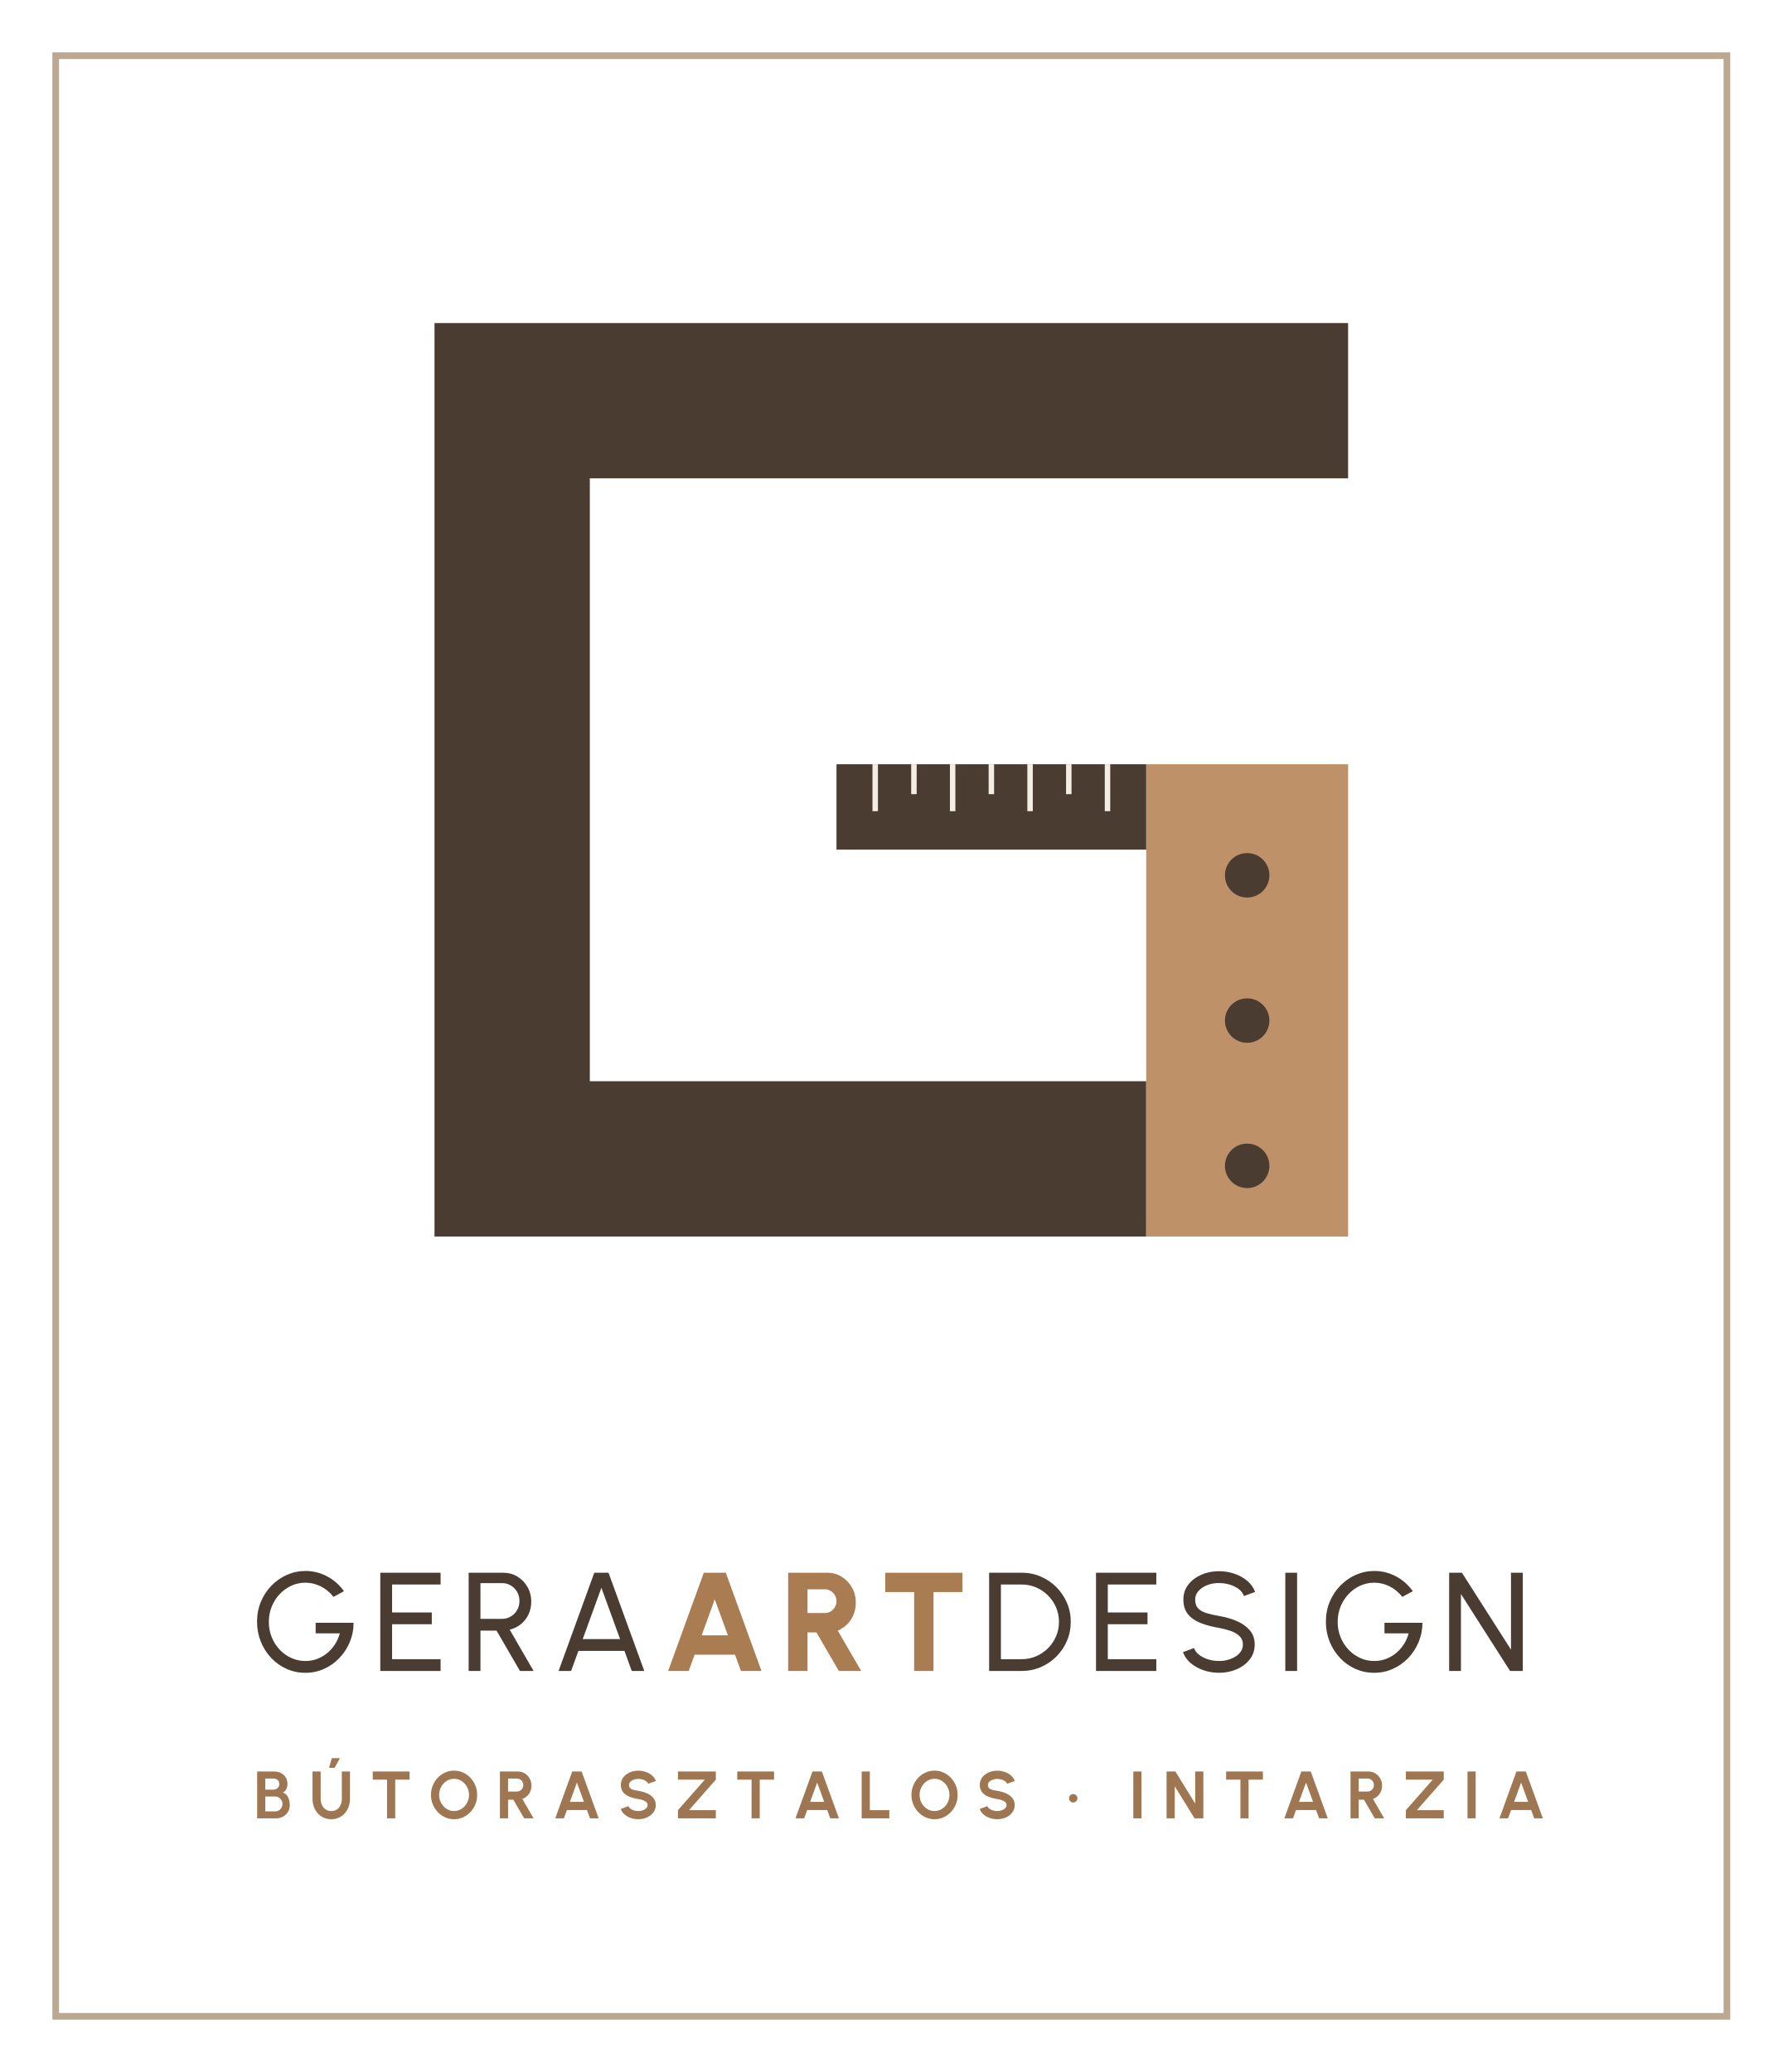
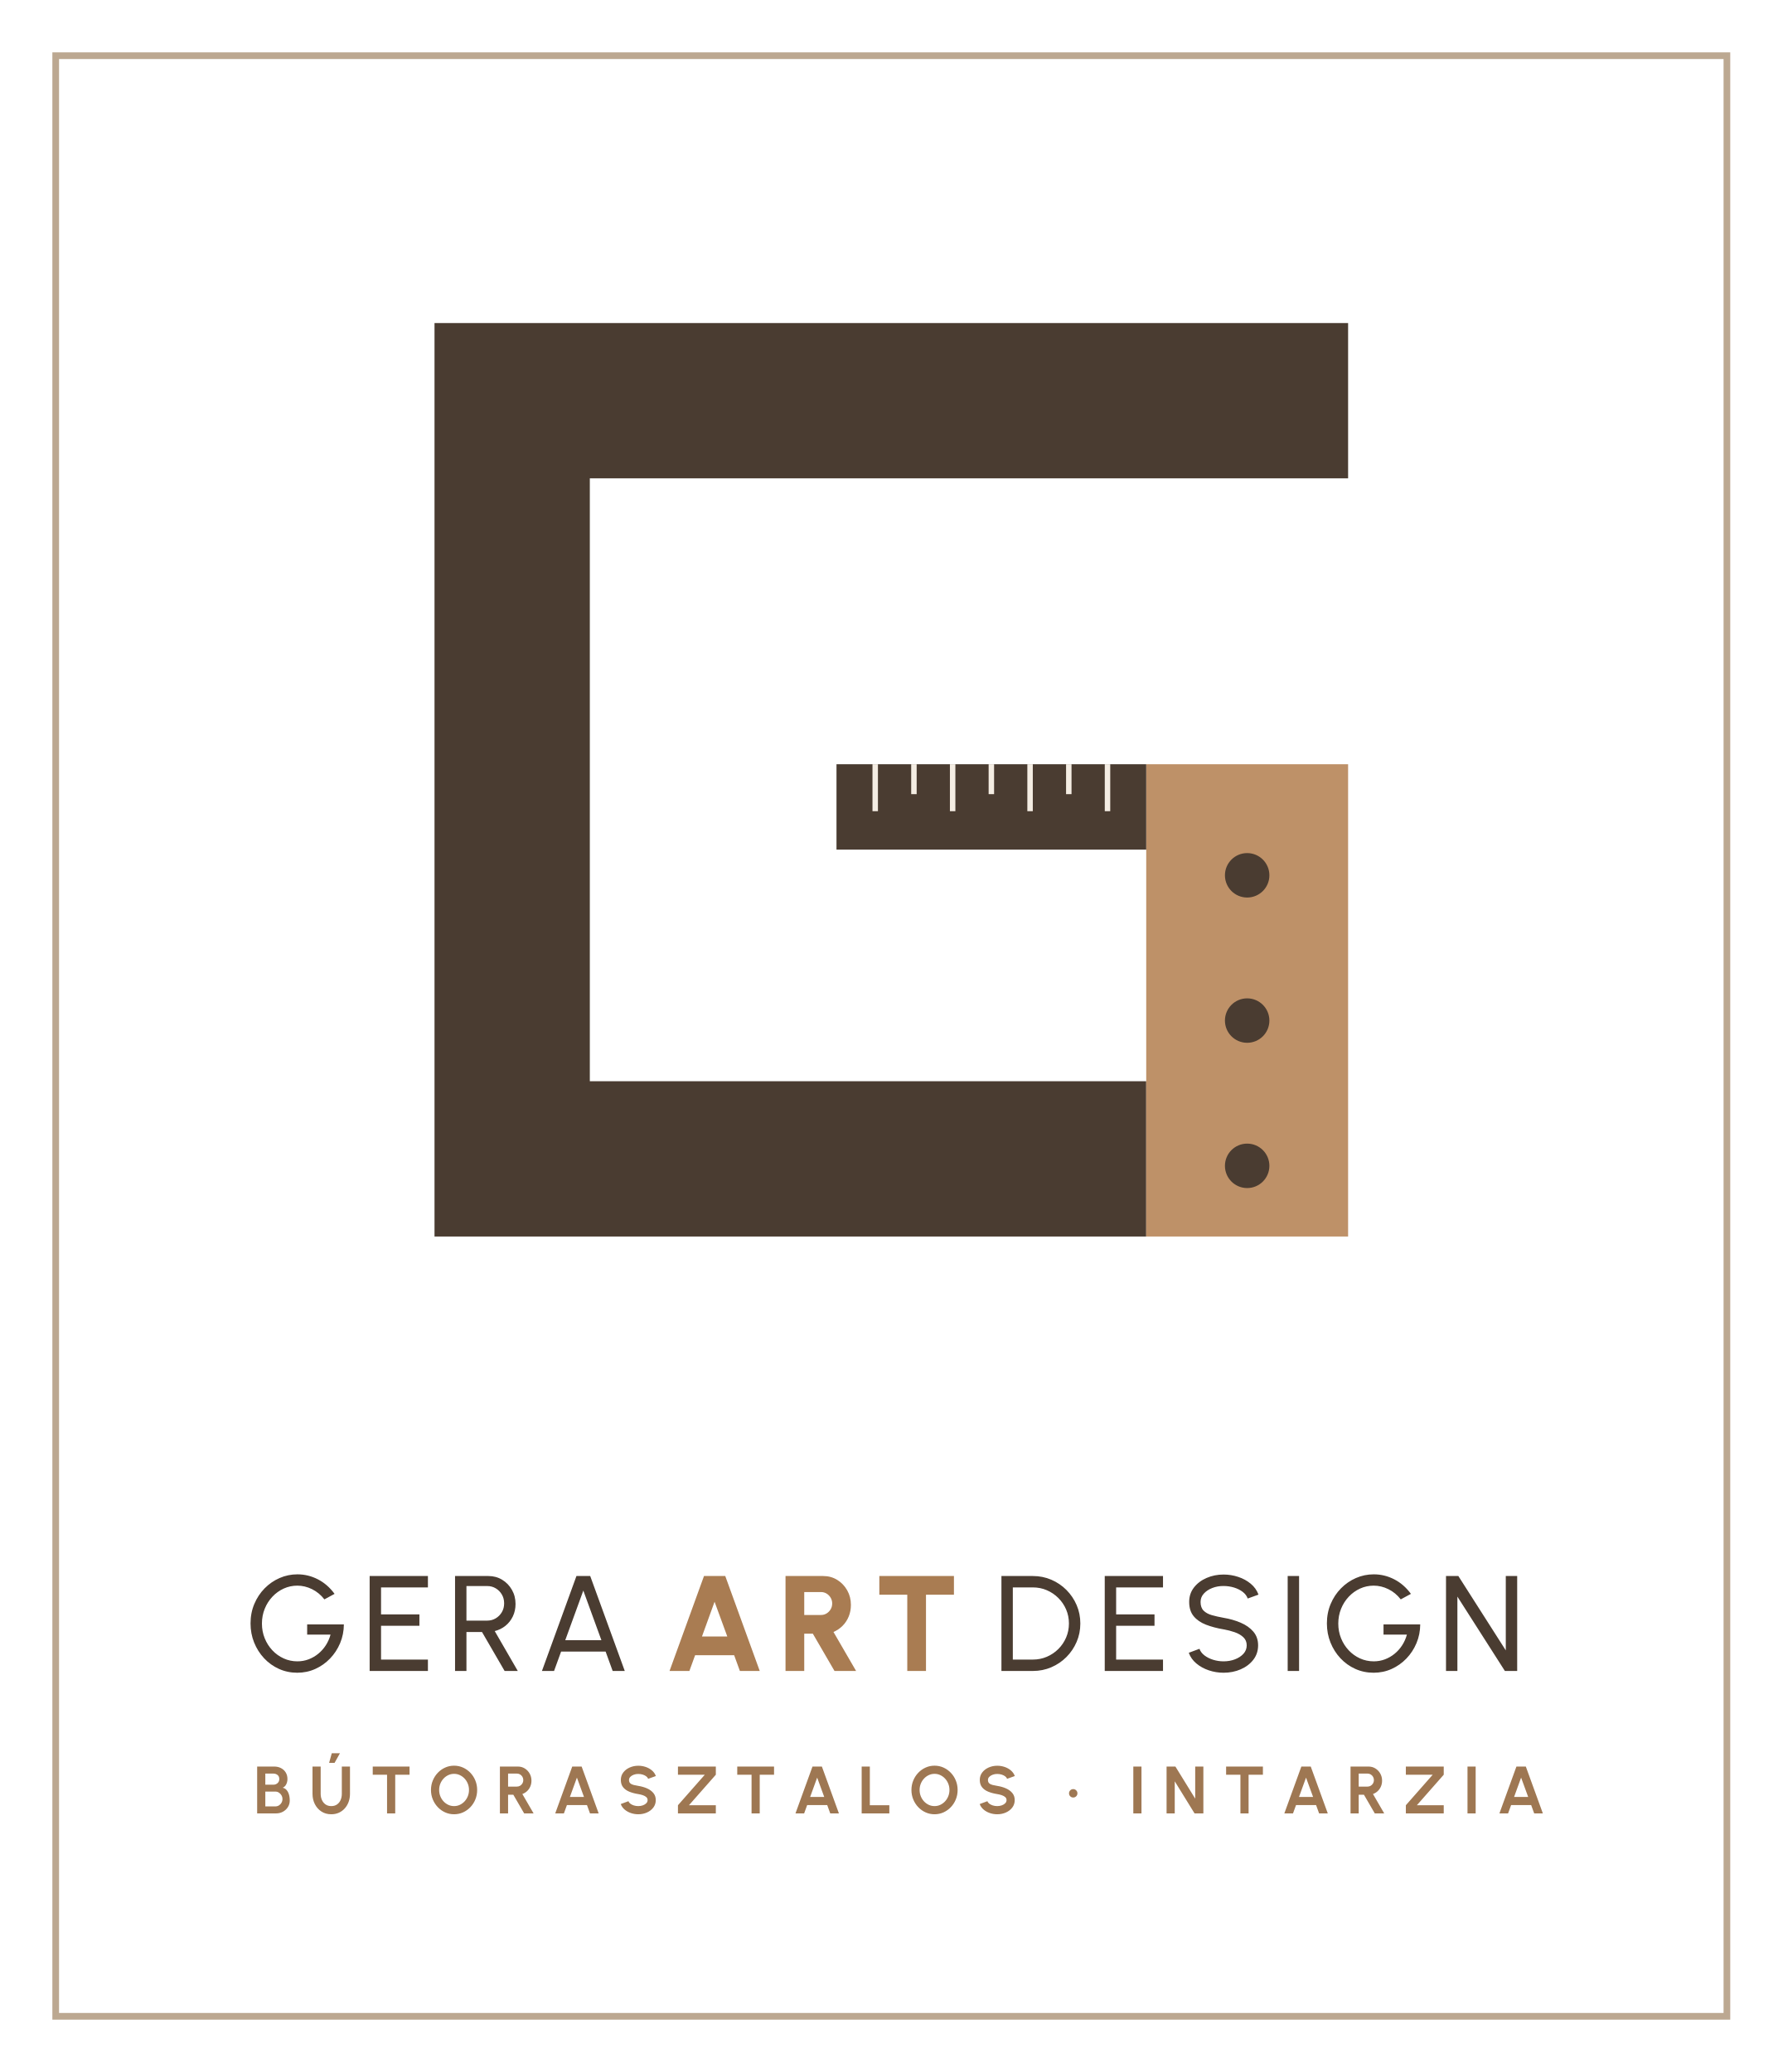
<svg xmlns="http://www.w3.org/2000/svg" viewBox="0 0 320 372" width="320" height="372">
  <rect x="10" y="10" width="300" height="352" fill="none" stroke="#BCA891" stroke-width="1.2" />
  <path d="M242 71.94H91.94V208.06H205.76" fill="none" stroke="#4A3C31" stroke-width="27.88" />
  <rect x="205.76" y="137.21" width="36.24" height="84.79" fill="#BE9168" />
  <circle cx="223.88" cy="157.15" r="3.99" fill="#4A3C31" />
  <circle cx="223.88" cy="183.23" r="3.99" fill="#4A3C31" />
  <circle cx="223.88" cy="209.31" r="3.99" fill="#4A3C31" />
  <rect x="150.16" y="137.21" width="55.6" height="15.33" fill="#4A3C31" />
  <path d="M157.11 137.21v8.43" stroke="#F4EDE3" stroke-width="0.98" />
  <path d="M164.06 137.21v5.37" stroke="#F4EDE3" stroke-width="0.98" />
  <path d="M171.01 137.21v8.43" stroke="#F4EDE3" stroke-width="0.98" />
  <path d="M177.96 137.21v5.37" stroke="#F4EDE3" stroke-width="0.98" />
  <path d="M184.91 137.21v8.43" stroke="#F4EDE3" stroke-width="0.98" />
  <path d="M191.86 137.21v5.37" stroke="#F4EDE3" stroke-width="0.98" />
  <path d="M198.81 137.21v8.43" stroke="#F4EDE3" stroke-width="0.98" />
-   <path d="M54.821 300.328Q53 300.328 51.419 299.615Q49.837 298.902 48.655 297.635Q47.473 296.369 46.808 294.711Q46.142 293.053 46.142 291.165Q46.142 289.22 46.84 287.557Q47.539 285.894 48.754 284.657Q49.969 283.42 51.538 282.734Q53.106 282.047 54.855 282.047Q56.851 282.047 58.655 282.977Q60.46 283.907 61.751 285.676L59.861 286.701Q58.895 285.457 57.565 284.803Q56.236 284.149 54.836 284.149Q53.496 284.149 52.307 284.691Q51.119 285.232 50.207 286.2Q49.296 287.167 48.777 288.443Q48.259 289.72 48.259 291.199Q48.259 292.651 48.773 293.923Q49.287 295.194 50.191 296.158Q51.095 297.122 52.291 297.666Q53.487 298.211 54.851 298.211Q55.929 298.211 56.908 297.845Q57.887 297.48 58.709 296.812Q59.531 296.143 60.119 295.236Q60.707 294.329 61.004 293.245H56.661V291.352H63.479Q63.466 293.205 62.783 294.831Q62.1 296.456 60.908 297.693Q59.716 298.93 58.16 299.629Q56.605 300.328 54.821 300.328ZM68.267 300.0V282.36H79.09V284.477H70.384V289.492H77.512V291.609H70.384V297.883H79.09V300.0ZM84.13 300.0V282.36H90.325Q91.742 282.36 92.883 283.055Q94.024 283.749 94.695 284.926Q95.366 286.102 95.366 287.555Q95.366 288.825 94.863 289.869Q94.36 290.913 93.484 291.616Q92.608 292.319 91.497 292.585L95.784 300.0H93.337L89.137 292.761H86.247V300.0ZM86.247 290.644H90.121Q90.978 290.644 91.69 290.22Q92.402 289.795 92.826 289.07Q93.249 288.346 93.249 287.434Q93.249 286.523 92.826 285.798Q92.402 285.073 91.69 284.649Q90.978 284.224 90.121 284.224H86.247ZM106.682 282.36H109.236L115.657 300.0H113.407L112.098 296.396H103.83L102.521 300.0H100.271ZM104.603 294.28H111.315L107.957 285.065Z" fill="#4A3C31" />
-   <path d="M126.342 282.36H130.29L136.695 300.0H133.007L131.945 297.077H124.689L123.626 300.0H119.939ZM125.963 293.599H130.668L128.305 287.141ZM141.485 300.0V282.36H148.487Q149.93 282.36 151.096 283.084Q152.262 283.809 152.946 285.028Q153.63 286.247 153.63 287.717Q153.63 288.876 153.229 289.864Q152.829 290.853 152.097 291.594Q151.366 292.336 150.391 292.755L154.593 300.0H150.581L146.56 293.076H144.962V300.0ZM144.962 289.598H148.079Q148.647 289.598 149.117 289.31Q149.586 289.021 149.869 288.539Q150.153 288.057 150.153 287.468Q150.153 286.88 149.869 286.398Q149.586 285.915 149.117 285.627Q148.647 285.338 148.079 285.338H144.962ZM172.768 282.36V285.838H167.577V300.0H164.099V285.838H158.91V282.36Z" fill="#A97C52" />
-   <path d="M177.558 300.0V282.36H183.394Q185.221 282.36 186.82 283.047Q188.419 283.734 189.63 284.95Q190.84 286.165 191.527 287.759Q192.214 289.353 192.214 291.18Q192.214 293.007 191.527 294.601Q190.84 296.195 189.63 297.411Q188.419 298.627 186.82 299.313Q185.221 300.0 183.394 300.0ZM179.675 297.883H183.394Q184.778 297.883 185.992 297.363Q187.206 296.842 188.13 295.921Q189.054 294.999 189.575 293.784Q190.097 292.569 190.097 291.18Q190.097 289.791 189.575 288.577Q189.054 287.364 188.126 286.441Q187.198 285.518 185.989 284.998Q184.78 284.477 183.394 284.477H179.675ZM196.747 300.0V282.36H207.571V284.477H198.864V289.492H205.992V291.609H198.864V297.883H207.571V300.0ZM218.822 300.328Q217.398 300.328 216.074 299.881Q214.749 299.435 213.76 298.603Q212.77 297.772 212.358 296.621L214.342 295.882Q214.593 296.591 215.277 297.113Q215.961 297.635 216.894 297.923Q217.827 298.211 218.822 298.211Q219.953 298.211 220.932 297.84Q221.912 297.468 222.515 296.802Q223.118 296.136 223.118 295.235Q223.118 294.321 222.491 293.73Q221.864 293.14 220.878 292.797Q219.892 292.454 218.822 292.27Q217.001 291.961 215.555 291.403Q214.11 290.845 213.271 289.832Q212.431 288.82 212.431 287.177Q212.431 285.631 213.322 284.488Q214.213 283.346 215.671 282.715Q217.129 282.085 218.822 282.085Q220.216 282.085 221.536 282.521Q222.856 282.957 223.861 283.789Q224.866 284.621 225.307 285.817L223.303 286.541Q223.052 285.822 222.368 285.301Q221.684 284.78 220.756 284.498Q219.829 284.216 218.822 284.216Q217.707 284.204 216.733 284.581Q215.758 284.959 215.153 285.625Q214.548 286.291 214.548 287.177Q214.548 288.232 215.112 288.794Q215.677 289.357 216.645 289.631Q217.613 289.904 218.822 290.122Q220.533 290.407 221.995 291.03Q223.457 291.654 224.346 292.689Q225.234 293.724 225.234 295.235Q225.234 296.771 224.345 297.919Q223.455 299.066 221.998 299.697Q220.541 300.328 218.822 300.328ZM230.729 300.0V282.36H232.846V300.0ZM246.691 300.328Q244.87 300.328 243.288 299.615Q241.707 298.902 240.525 297.635Q239.343 296.369 238.677 294.711Q238.012 293.053 238.012 291.165Q238.012 289.22 238.71 287.557Q239.409 285.894 240.624 284.657Q241.839 283.42 243.407 282.734Q244.976 282.047 246.725 282.047Q248.72 282.047 250.525 282.977Q252.33 283.907 253.621 285.676L251.73 286.701Q250.764 285.457 249.435 284.803Q248.106 284.149 246.705 284.149Q245.365 284.149 244.177 284.691Q242.988 285.232 242.077 286.2Q241.166 287.167 240.647 288.443Q240.128 289.72 240.128 291.199Q240.128 292.651 240.643 293.923Q241.157 295.194 242.061 296.158Q242.965 297.122 244.161 297.666Q245.357 298.211 246.72 298.211Q247.799 298.211 248.778 297.845Q249.756 297.48 250.579 296.812Q251.401 296.143 251.989 295.236Q252.577 294.329 252.874 293.245H248.53V291.352H255.349Q255.335 293.205 254.652 294.831Q253.969 296.456 252.777 297.693Q251.586 298.93 250.03 299.629Q248.474 300.328 246.691 300.328ZM260.137 300.0V282.36H262.431L271.242 296.175V282.36H273.359V300.0H271.075L262.254 286.185V300.0Z" fill="#4A3C31" />
-   <path d="M46.163 326.46V318.049H49.227Q49.89 318.049 50.429 318.322Q50.968 318.595 51.285 319.102Q51.601 319.608 51.601 320.303Q51.601 320.609 51.51 320.921Q51.419 321.232 51.232 321.481Q51.045 321.73 50.751 321.849Q51.143 321.945 51.39 322.2Q51.637 322.455 51.774 322.792Q51.911 323.129 51.963 323.482Q52.015 323.834 52.015 324.137Q52.015 324.799 51.684 325.324Q51.353 325.849 50.797 326.154Q50.242 326.46 49.568 326.46ZM47.628 325.205H49.42Q49.776 325.205 50.067 325.029Q50.359 324.854 50.533 324.547Q50.707 324.24 50.707 323.851Q50.707 323.516 50.533 323.216Q50.359 322.916 50.067 322.73Q49.776 322.543 49.42 322.543H47.628ZM47.628 321.308H49.061Q49.503 321.308 49.82 321.031Q50.136 320.754 50.136 320.293Q50.136 319.807 49.82 319.559Q49.503 319.312 49.061 319.312H47.628ZM59.466 326.616Q58.457 326.616 57.699 326.123Q56.941 325.631 56.52 324.799Q56.099 323.966 56.099 322.951V318.049H57.565V322.951Q57.565 323.552 57.789 324.053Q58.012 324.553 58.438 324.851Q58.863 325.15 59.466 325.15Q60.08 325.15 60.502 324.852Q60.925 324.555 61.142 324.054Q61.36 323.554 61.36 322.951V318.049H62.826V322.951Q62.826 323.714 62.587 324.378Q62.348 325.042 61.903 325.546Q61.458 326.051 60.841 326.333Q60.223 326.616 59.466 326.616ZM59.079 317.388 59.559 315.658H61.025L60.057 317.388ZM73.518 318.049V319.515H70.947V326.46H69.481V319.515H66.912V318.049ZM81.51 326.616Q80.657 326.616 79.906 326.276Q79.155 325.937 78.585 325.336Q78.014 324.735 77.69 323.945Q77.365 323.155 77.365 322.254Q77.365 321.353 77.69 320.563Q78.014 319.773 78.585 319.173Q79.155 318.572 79.906 318.232Q80.657 317.893 81.51 317.893Q82.369 317.893 83.12 318.232Q83.871 318.572 84.442 319.173Q85.013 319.773 85.334 320.563Q85.655 321.353 85.655 322.254Q85.655 323.155 85.334 323.945Q85.013 324.735 84.442 325.336Q83.871 325.937 83.12 326.276Q82.369 326.616 81.51 326.616ZM81.51 325.15Q82.064 325.15 82.549 324.921Q83.033 324.693 83.403 324.294Q83.773 323.895 83.981 323.372Q84.19 322.848 84.19 322.254Q84.19 321.658 83.98 321.134Q83.771 320.609 83.401 320.212Q83.031 319.814 82.547 319.586Q82.062 319.359 81.51 319.359Q80.956 319.359 80.472 319.587Q79.987 319.816 79.617 320.215Q79.248 320.613 79.039 321.137Q78.831 321.661 78.831 322.254Q78.831 322.852 79.04 323.376Q79.25 323.899 79.62 324.298Q79.989 324.697 80.474 324.923Q80.958 325.15 81.51 325.15ZM89.74 326.46V318.049H92.965Q93.649 318.049 94.202 318.39Q94.754 318.731 95.078 319.307Q95.403 319.882 95.403 320.58Q95.403 321.148 95.197 321.628Q94.992 322.107 94.623 322.455Q94.253 322.803 93.769 322.981L95.785 326.46H94.093L92.151 323.114H91.206V326.46ZM91.206 321.648H92.799Q93.111 321.648 93.369 321.491Q93.627 321.334 93.782 321.07Q93.937 320.806 93.937 320.48Q93.937 320.154 93.782 319.889Q93.627 319.625 93.369 319.468Q93.111 319.312 92.799 319.312H91.206ZM102.724 318.049H104.41L107.466 326.46H105.911L105.37 324.97H101.767L101.226 326.46H99.671ZM102.304 323.504H104.831L103.563 320.035ZM114.581 326.616Q113.884 326.616 113.243 326.396Q112.602 326.176 112.121 325.764Q111.641 325.352 111.433 324.78L112.81 324.271Q112.895 324.514 113.153 324.713Q113.41 324.912 113.782 325.031Q114.154 325.15 114.581 325.15Q115.017 325.15 115.398 325.014Q115.78 324.879 116.016 324.637Q116.252 324.395 116.252 324.071Q116.252 323.741 116.006 323.526Q115.76 323.311 115.375 323.185Q114.991 323.058 114.581 322.994Q113.687 322.855 112.977 322.568Q112.268 322.28 111.858 321.767Q111.448 321.255 111.448 320.449Q111.448 319.683 111.884 319.111Q112.32 318.539 113.035 318.221Q113.75 317.904 114.581 317.904Q115.271 317.904 115.913 318.121Q116.555 318.339 117.039 318.753Q117.522 319.167 117.733 319.751L116.352 320.251Q116.266 320.005 116.009 319.808Q115.751 319.611 115.38 319.495Q115.009 319.379 114.581 319.379Q114.154 319.373 113.774 319.512Q113.394 319.65 113.154 319.892Q112.914 320.134 112.914 320.449Q112.914 320.849 113.139 321.054Q113.363 321.26 113.741 321.353Q114.118 321.446 114.581 321.521Q115.425 321.652 116.139 321.965Q116.853 322.278 117.286 322.798Q117.718 323.319 117.718 324.071Q117.718 324.835 117.284 325.407Q116.849 325.98 116.136 326.298Q115.423 326.616 114.581 326.616ZM121.7 326.46V324.994L126.522 319.515H121.7V318.049H128.5V319.515L123.678 324.994H128.5V326.46ZM138.951 318.049V319.515H136.38V326.46H134.914V319.515H132.345V318.049ZM145.852 318.049H147.537L150.593 326.46H149.038L148.497 324.97H144.894L144.353 326.46H142.798ZM145.431 323.504H147.958L146.691 320.035ZM154.68 326.46V318.049H156.146V324.994H159.646V326.46ZM167.759 326.616Q166.906 326.616 166.155 326.276Q165.404 325.937 164.833 325.336Q164.262 324.735 163.938 323.945Q163.613 323.155 163.613 322.254Q163.613 321.353 163.938 320.563Q164.262 319.773 164.833 319.173Q165.404 318.572 166.155 318.232Q166.906 317.893 167.759 317.893Q168.618 317.893 169.369 318.232Q170.119 318.572 170.69 319.173Q171.261 319.773 171.582 320.563Q171.904 321.353 171.904 322.254Q171.904 323.155 171.582 323.945Q171.261 324.735 170.69 325.336Q170.119 325.937 169.369 326.276Q168.618 326.616 167.759 326.616ZM167.759 325.15Q168.313 325.15 168.797 324.921Q169.282 324.693 169.651 324.294Q170.021 323.895 170.229 323.372Q170.438 322.848 170.438 322.254Q170.438 321.658 170.228 321.134Q170.019 320.609 169.649 320.212Q169.28 319.814 168.795 319.586Q168.311 319.359 167.759 319.359Q167.204 319.359 166.72 319.587Q166.235 319.816 165.866 320.215Q165.496 320.613 165.288 321.137Q165.079 321.661 165.079 322.254Q165.079 322.852 165.289 323.376Q165.498 323.899 165.868 324.298Q166.238 324.697 166.722 324.923Q167.206 325.15 167.759 325.15ZM179.016 326.616Q178.32 326.616 177.678 326.396Q177.037 326.176 176.557 325.764Q176.076 325.352 175.869 324.78L177.245 324.271Q177.33 324.514 177.588 324.713Q177.846 324.912 178.218 325.031Q178.59 325.15 179.016 325.15Q179.452 325.15 179.834 325.014Q180.215 324.879 180.451 324.637Q180.687 324.395 180.687 324.071Q180.687 323.741 180.441 323.526Q180.195 323.311 179.811 323.185Q179.426 323.058 179.016 322.994Q178.122 322.855 177.413 322.568Q176.704 322.28 176.293 321.767Q175.883 321.255 175.883 320.449Q175.883 319.683 176.319 319.111Q176.756 318.539 177.471 318.221Q178.186 317.904 179.016 317.904Q179.706 317.904 180.348 318.121Q180.991 318.339 181.474 318.753Q181.958 319.167 182.168 319.751L180.787 320.251Q180.702 320.005 180.444 319.808Q180.186 319.611 179.815 319.495Q179.444 319.379 179.016 319.379Q178.59 319.373 178.21 319.512Q177.829 319.65 177.589 319.892Q177.349 320.134 177.349 320.449Q177.349 320.849 177.574 321.054Q177.799 321.26 178.176 321.353Q178.554 321.446 179.016 321.521Q179.86 321.652 180.574 321.965Q181.289 322.278 181.721 322.798Q182.153 323.319 182.153 324.071Q182.153 324.835 181.719 325.407Q181.285 325.98 180.572 326.298Q179.858 326.616 179.016 326.616ZM192.654 323.609Q192.339 323.609 192.121 323.39Q191.902 323.171 191.902 322.853Q191.902 322.544 192.121 322.322Q192.339 322.101 192.654 322.101Q192.968 322.101 193.189 322.322Q193.41 322.544 193.41 322.853Q193.41 323.171 193.189 323.39Q192.968 323.609 192.654 323.609ZM203.443 326.46V318.049H204.908V326.46ZM209.414 326.46V318.049H210.999L214.552 323.811V318.049H216.018V326.46H214.435L210.88 320.698V326.46ZM226.707 318.049V319.515H224.136V326.46H222.67V319.515H220.101V318.049ZM233.608 318.049H235.294L238.35 326.46H236.794L236.253 324.97H232.651L232.109 326.46H230.554ZM233.187 323.504H235.714L234.447 320.035ZM242.437 326.46V318.049H245.661Q246.346 318.049 246.898 318.39Q247.45 318.731 247.775 319.307Q248.099 319.882 248.099 320.58Q248.099 321.148 247.893 321.628Q247.688 322.107 247.319 322.455Q246.95 322.803 246.466 322.981L248.481 326.46H246.789L244.847 323.114H243.902V326.46ZM243.902 321.648H245.495Q245.807 321.648 246.065 321.491Q246.323 321.334 246.478 321.07Q246.633 320.806 246.633 320.48Q246.633 320.154 246.478 319.889Q246.323 319.625 246.065 319.468Q245.807 319.312 245.495 319.312H243.902ZM252.367 326.46V324.994L257.189 319.515H252.367V318.049H259.167V319.515L254.345 324.994H259.167V326.46ZM263.433 326.46V318.049H264.898V326.46ZM272.217 318.049H273.903L276.959 326.46H275.404L274.863 324.97H271.26L270.719 326.46H269.164ZM271.797 323.504H274.324L273.056 320.035Z" fill="#9E7752" />
+   <path d="M53.362 300.317Q51.602 300.317 50.074 299.628Q48.546 298.939 47.403 297.715Q46.261 296.491 45.617 294.889Q44.974 293.286 44.974 291.462Q44.974 289.582 45.649 287.975Q46.324 286.367 47.498 285.172Q48.673 283.977 50.189 283.314Q51.705 282.651 53.395 282.651Q55.323 282.651 57.067 283.549Q58.811 284.447 60.059 286.157L58.232 287.147Q57.298 285.945 56.014 285.314Q54.729 284.682 53.376 284.682Q52.081 284.682 50.932 285.205Q49.784 285.728 48.903 286.663Q48.022 287.598 47.521 288.832Q47.02 290.065 47.02 291.495Q47.02 292.898 47.517 294.127Q48.014 295.356 48.887 296.287Q49.761 297.218 50.917 297.745Q52.072 298.271 53.39 298.271Q54.433 298.271 55.378 297.918Q56.324 297.565 57.119 296.919Q57.914 296.273 58.482 295.396Q59.05 294.519 59.337 293.472H55.139V291.642H61.729Q61.716 293.433 61.056 295.004Q60.396 296.575 59.244 297.771Q58.092 298.966 56.589 299.641Q55.086 300.317 53.362 300.317ZM66.356 300.0V282.953H76.816V284.998H68.402V289.845H75.29V291.89H68.402V297.954H76.816V300.0ZM81.686 300.0V282.953H87.673Q89.043 282.953 90.145 283.624Q91.247 284.295 91.896 285.432Q92.545 286.569 92.545 287.974Q92.545 289.2 92.059 290.209Q91.573 291.218 90.726 291.897Q89.88 292.577 88.806 292.834L92.949 300.0H90.584L86.525 293.004H83.732V300.0ZM83.732 290.959H87.475Q88.304 290.959 88.992 290.548Q89.68 290.138 90.09 289.438Q90.499 288.737 90.499 287.856Q90.499 286.975 90.09 286.275Q89.68 285.575 88.992 285.164Q88.304 284.754 87.475 284.754H83.732ZM103.48 282.953H105.949L112.154 300.0H109.98L108.714 296.517H100.724L99.459 300.0H97.285ZM101.471 294.472H107.958L104.712 285.567Z" fill="#4A3C31" />
+   <path d="M126.376 282.953H130.192L136.382 300.0H132.818L131.791 297.175H124.779L123.752 300.0H120.189ZM126.011 293.814H130.558L128.274 287.573ZM141.011 300.0V282.953H147.778Q149.173 282.953 150.3 283.653Q151.426 284.353 152.087 285.531Q152.748 286.709 152.748 288.13Q152.748 289.249 152.361 290.205Q151.974 291.16 151.267 291.877Q150.56 292.593 149.618 292.998L153.678 300.0H149.802L145.915 293.308H144.371V300.0ZM144.371 289.948H147.383Q147.932 289.948 148.386 289.669Q148.84 289.39 149.114 288.924Q149.388 288.458 149.388 287.889Q149.388 287.321 149.114 286.854Q148.84 286.388 148.386 286.11Q147.932 285.831 147.383 285.831H144.371ZM171.243 282.953V286.313H166.226V300.0H162.866V286.313H157.851V282.953Z" fill="#A97C52" />
+   <path d="M179.769 300.0V282.953H185.409Q187.174 282.953 188.719 283.616Q190.265 284.28 191.435 285.455Q192.605 286.63 193.268 288.17Q193.932 289.711 193.932 291.476Q193.932 293.242 193.268 294.782Q192.605 296.323 191.435 297.498Q190.265 298.673 188.719 299.336Q187.174 300.0 185.409 300.0ZM181.814 297.954H185.409Q186.746 297.954 187.919 297.451Q189.093 296.948 189.985 296.058Q190.878 295.167 191.382 293.993Q191.886 292.819 191.886 291.476Q191.886 290.134 191.382 288.961Q190.878 287.788 189.981 286.896Q189.085 286.005 187.917 285.502Q186.749 284.998 185.409 284.998H181.814ZM198.314 300.0V282.953H208.773V284.998H200.359V289.845H207.248V291.89H200.359V297.954H208.773V300.0ZM219.647 300.317Q218.271 300.317 216.991 299.885Q215.711 299.454 214.755 298.65Q213.798 297.847 213.4 296.734L215.317 296.02Q215.559 296.705 216.221 297.21Q216.882 297.714 217.783 297.993Q218.685 298.271 219.647 298.271Q220.739 298.271 221.686 297.912Q222.633 297.553 223.216 296.91Q223.798 296.266 223.798 295.395Q223.798 294.512 223.192 293.941Q222.586 293.37 221.633 293.039Q220.681 292.707 219.647 292.529Q217.887 292.231 216.49 291.692Q215.093 291.152 214.282 290.174Q213.471 289.196 213.471 287.608Q213.471 286.113 214.332 285.009Q215.192 283.905 216.602 283.296Q218.011 282.686 219.647 282.686Q220.994 282.686 222.27 283.108Q223.546 283.529 224.517 284.334Q225.488 285.138 225.914 286.293L223.977 286.993Q223.735 286.298 223.074 285.795Q222.412 285.291 221.516 285.019Q220.619 284.746 219.647 284.746Q218.569 284.734 217.628 285.099Q216.686 285.464 216.101 286.108Q215.516 286.751 215.516 287.608Q215.516 288.627 216.062 289.171Q216.607 289.714 217.543 289.979Q218.478 290.244 219.647 290.454Q221.3 290.729 222.713 291.332Q224.126 291.934 224.985 292.934Q225.844 293.935 225.844 295.395Q225.844 296.88 224.984 297.989Q224.124 299.098 222.716 299.707Q221.308 300.317 219.647 300.317ZM231.154 300.0V282.953H233.199V300.0ZM246.579 300.317Q244.819 300.317 243.291 299.628Q241.763 298.939 240.621 297.715Q239.478 296.491 238.835 294.889Q238.192 293.286 238.192 291.462Q238.192 289.582 238.867 287.975Q239.542 286.367 240.716 285.172Q241.89 283.977 243.406 283.314Q244.922 282.651 246.612 282.651Q248.541 282.651 250.285 283.549Q252.029 284.447 253.276 286.157L251.45 287.147Q250.516 285.945 249.231 285.314Q247.947 284.682 246.594 284.682Q245.299 284.682 244.15 285.205Q243.001 285.728 242.121 286.663Q241.24 287.598 240.739 288.832Q240.237 290.065 240.237 291.495Q240.237 292.898 240.734 294.127Q241.231 295.356 242.105 296.287Q242.978 297.218 244.134 297.745Q245.29 298.271 246.608 298.271Q247.65 298.271 248.596 297.918Q249.542 297.565 250.337 296.919Q251.132 296.273 251.7 295.396Q252.268 294.519 252.555 293.472H248.357V291.642H254.947Q254.934 293.433 254.274 295.004Q253.613 296.575 252.462 297.771Q251.31 298.966 249.807 299.641Q248.303 300.317 246.579 300.317ZM259.574 300.0V282.953H261.791L270.306 296.304V282.953H272.352V300.0H270.144L261.619 286.649V300.0Z" fill="#4A3C31" />
+   <path d="M46.163 325.571V317.16H49.227Q49.89 317.16 50.429 317.433Q50.968 317.706 51.285 318.213Q51.601 318.72 51.601 319.414Q51.601 319.72 51.51 320.032Q51.419 320.343 51.232 320.592Q51.045 320.841 50.751 320.96Q51.143 321.057 51.39 321.311Q51.637 321.566 51.774 321.903Q51.911 322.24 51.963 322.593Q52.015 322.945 52.015 323.249Q52.015 323.911 51.684 324.436Q51.353 324.96 50.797 325.266Q50.242 325.571 49.568 325.571ZM47.628 324.316H49.42Q49.776 324.316 50.067 324.141Q50.359 323.965 50.533 323.658Q50.707 323.352 50.707 322.962Q50.707 322.627 50.533 322.327Q50.359 322.028 50.067 321.841Q49.776 321.654 49.42 321.654H47.628ZM47.628 320.419H49.061Q49.503 320.419 49.82 320.142Q50.136 319.865 50.136 319.404Q50.136 318.918 49.82 318.671Q49.503 318.423 49.061 318.423H47.628ZM59.466 325.727Q58.457 325.727 57.699 325.234Q56.941 324.742 56.52 323.91Q56.099 323.078 56.099 322.062V317.16H57.565V322.062Q57.565 322.663 57.789 323.164Q58.012 323.664 58.438 323.963Q58.863 324.261 59.466 324.261Q60.08 324.261 60.502 323.963Q60.925 323.666 61.142 323.166Q61.36 322.665 61.36 322.062V317.16H62.826V322.062Q62.826 322.825 62.587 323.489Q62.348 324.153 61.903 324.658Q61.458 325.162 60.841 325.445Q60.223 325.727 59.466 325.727ZM59.079 316.5 59.559 314.769H61.025L60.057 316.5ZM73.518 317.16V318.626H70.947V325.571H69.481V318.626H66.912V317.16ZM81.51 325.727Q80.657 325.727 79.906 325.388Q79.155 325.048 78.585 324.447Q78.014 323.847 77.69 323.057Q77.365 322.267 77.365 321.366Q77.365 320.464 77.69 319.675Q78.014 318.885 78.585 318.284Q79.155 317.683 79.906 317.344Q80.657 317.004 81.51 317.004Q82.369 317.004 83.12 317.344Q83.871 317.683 84.442 318.284Q85.013 318.885 85.334 319.675Q85.655 320.464 85.655 321.366Q85.655 322.267 85.334 323.057Q85.013 323.847 84.442 324.447Q83.871 325.048 83.12 325.388Q82.369 325.727 81.51 325.727ZM81.51 324.261Q82.064 324.261 82.549 324.033Q83.033 323.804 83.403 323.405Q83.773 323.007 83.981 322.483Q84.19 321.959 84.19 321.366Q84.19 320.77 83.98 320.245Q83.771 319.72 83.401 319.323Q83.031 318.925 82.547 318.698Q82.062 318.47 81.51 318.47Q80.956 318.47 80.472 318.699Q79.987 318.927 79.617 319.326Q79.248 319.725 79.039 320.248Q78.831 320.772 78.831 321.366Q78.831 321.964 79.04 322.487Q79.25 323.011 79.62 323.409Q79.989 323.808 80.474 324.035Q80.958 324.261 81.51 324.261ZM89.74 325.571V317.16H92.965Q93.649 317.16 94.202 317.501Q94.754 317.843 95.078 318.418Q95.403 318.993 95.403 319.692Q95.403 320.26 95.197 320.739Q94.992 321.218 94.623 321.566Q94.253 321.914 93.769 322.092L95.785 325.571H94.093L92.151 322.225H91.206V325.571ZM91.206 320.759H92.799Q93.111 320.759 93.369 320.602Q93.627 320.446 93.782 320.181Q93.937 319.917 93.937 319.591Q93.937 319.265 93.782 319.001Q93.627 318.736 93.369 318.58Q93.111 318.423 92.799 318.423H91.206ZM102.724 317.16H104.41L107.466 325.571H105.911L105.37 324.081H101.767L101.226 325.571H99.671ZM102.304 322.615H104.831L103.563 319.146ZM114.581 325.727Q113.884 325.727 113.243 325.507Q112.602 325.287 112.121 324.875Q111.641 324.463 111.433 323.891L112.81 323.382Q112.895 323.626 113.153 323.825Q113.41 324.024 113.782 324.142Q114.154 324.261 114.581 324.261Q115.017 324.261 115.398 324.126Q115.78 323.99 116.016 323.748Q116.252 323.506 116.252 323.182Q116.252 322.852 116.006 322.637Q115.76 322.423 115.375 322.296Q114.991 322.17 114.581 322.105Q113.687 321.966 112.977 321.679Q112.268 321.391 111.858 320.879Q111.448 320.366 111.448 319.56Q111.448 318.794 111.884 318.222Q112.32 317.65 113.035 317.333Q113.75 317.015 114.581 317.015Q115.271 317.015 115.913 317.233Q116.555 317.451 117.039 317.864Q117.522 318.278 117.733 318.863L116.352 319.362Q116.266 319.116 116.009 318.919Q115.751 318.722 115.38 318.606Q115.009 318.49 114.581 318.49Q114.154 318.484 113.774 318.623Q113.394 318.762 113.154 319.004Q112.914 319.246 112.914 319.56Q112.914 319.96 113.139 320.165Q113.363 320.371 113.741 320.464Q114.118 320.558 114.581 320.633Q115.425 320.763 116.139 321.076Q116.853 321.389 117.286 321.909Q117.718 322.43 117.718 323.182Q117.718 323.946 117.284 324.519Q116.849 325.091 116.136 325.409Q115.423 325.727 114.581 325.727ZM121.7 325.571V324.105L126.522 318.626H121.7V317.16H128.5V318.626L123.678 324.105H128.5V325.571ZM138.951 317.16V318.626H136.38V325.571H134.914V318.626H132.345V317.16ZM145.852 317.16H147.537L150.593 325.571H149.038L148.497 324.081H144.894L144.353 325.571H142.798ZM145.431 322.615H147.958L146.691 319.146ZM154.68 325.571V317.16H156.146V324.105H159.646V325.571ZM167.759 325.727Q166.906 325.727 166.155 325.388Q165.404 325.048 164.833 324.447Q164.262 323.847 163.938 323.057Q163.613 322.267 163.613 321.366Q163.613 320.464 163.938 319.675Q164.262 318.885 164.833 318.284Q165.404 317.683 166.155 317.344Q166.906 317.004 167.759 317.004Q168.618 317.004 169.369 317.344Q170.119 317.683 170.69 318.284Q171.261 318.885 171.582 319.675Q171.904 320.464 171.904 321.366Q171.904 322.267 171.582 323.057Q171.261 323.847 170.69 324.447Q170.119 325.048 169.369 325.388Q168.618 325.727 167.759 325.727ZM167.759 324.261Q168.313 324.261 168.797 324.033Q169.282 323.804 169.651 323.405Q170.021 323.007 170.229 322.483Q170.438 321.959 170.438 321.366Q170.438 320.77 170.228 320.245Q170.019 319.72 169.649 319.323Q169.28 318.925 168.795 318.698Q168.311 318.47 167.759 318.47Q167.204 318.47 166.72 318.699Q166.235 318.927 165.866 319.326Q165.496 319.725 165.288 320.248Q165.079 320.772 165.079 321.366Q165.079 321.964 165.289 322.487Q165.498 323.011 165.868 323.409Q166.238 323.808 166.722 324.035Q167.206 324.261 167.759 324.261ZM179.016 325.727Q178.32 325.727 177.678 325.507Q177.037 325.287 176.557 324.875Q176.076 324.463 175.869 323.891L177.245 323.382Q177.33 323.626 177.588 323.825Q177.846 324.024 178.218 324.142Q178.59 324.261 179.016 324.261Q179.452 324.261 179.834 324.126Q180.215 323.99 180.451 323.748Q180.687 323.506 180.687 323.182Q180.687 322.852 180.441 322.637Q180.195 322.423 179.811 322.296Q179.426 322.17 179.016 322.105Q178.122 321.966 177.413 321.679Q176.704 321.391 176.293 320.879Q175.883 320.366 175.883 319.56Q175.883 318.794 176.319 318.222Q176.756 317.65 177.471 317.333Q178.186 317.015 179.016 317.015Q179.706 317.015 180.348 317.233Q180.991 317.451 181.474 317.864Q181.958 318.278 182.168 318.863L180.787 319.362Q180.702 319.116 180.444 318.919Q180.186 318.722 179.815 318.606Q179.444 318.49 179.016 318.49Q178.59 318.484 178.21 318.623Q177.829 318.762 177.589 319.004Q177.349 319.246 177.349 319.56Q177.349 319.96 177.574 320.165Q177.799 320.371 178.176 320.464Q178.554 320.558 179.016 320.633Q179.86 320.763 180.574 321.076Q181.289 321.389 181.721 321.909Q182.153 322.43 182.153 323.182Q182.153 323.946 181.719 324.519Q181.285 325.091 180.572 325.409Q179.858 325.727 179.016 325.727ZM192.654 322.72Q192.339 322.72 192.121 322.501Q191.902 322.282 191.902 321.964Q191.902 321.655 192.121 321.434Q192.339 321.212 192.654 321.212Q192.968 321.212 193.189 321.434Q193.41 321.655 193.41 321.964Q193.41 322.282 193.189 322.501Q192.968 322.72 192.654 322.72ZM203.443 325.571V317.16H204.908V325.571ZM209.414 325.571V317.16H210.999L214.552 322.922V317.16H216.018V325.571H214.435L210.88 319.809V325.571ZM226.707 317.16V318.626H224.136V325.571H222.67V318.626H220.101V317.16ZM233.608 317.16H235.294L238.35 325.571H236.794L236.253 324.081H232.651L232.109 325.571H230.554ZM233.187 322.615H235.714L234.447 319.146ZM242.437 325.571V317.16H245.661Q246.346 317.16 246.898 317.501Q247.45 317.843 247.775 318.418Q248.099 318.993 248.099 319.692Q248.099 320.26 247.893 320.739Q247.688 321.218 247.319 321.566Q246.95 321.914 246.466 322.092L248.481 325.571H246.789L244.847 322.225H243.902V325.571ZM243.902 320.759H245.495Q245.807 320.759 246.065 320.602Q246.323 320.446 246.478 320.181Q246.633 319.917 246.633 319.591Q246.633 319.265 246.478 319.001Q246.323 318.736 246.065 318.58Q245.807 318.423 245.495 318.423H243.902ZM252.367 325.571V324.105L257.189 318.626H252.367V317.16H259.167V318.626L254.345 324.105H259.167V325.571ZM263.433 325.571V317.16H264.898V325.571ZM272.217 317.16H273.903L276.959 325.571H275.404L274.863 324.081H271.26L270.719 325.571H269.164ZM271.797 322.615H274.324L273.056 319.146Z" fill="#9E7752" />
</svg>
